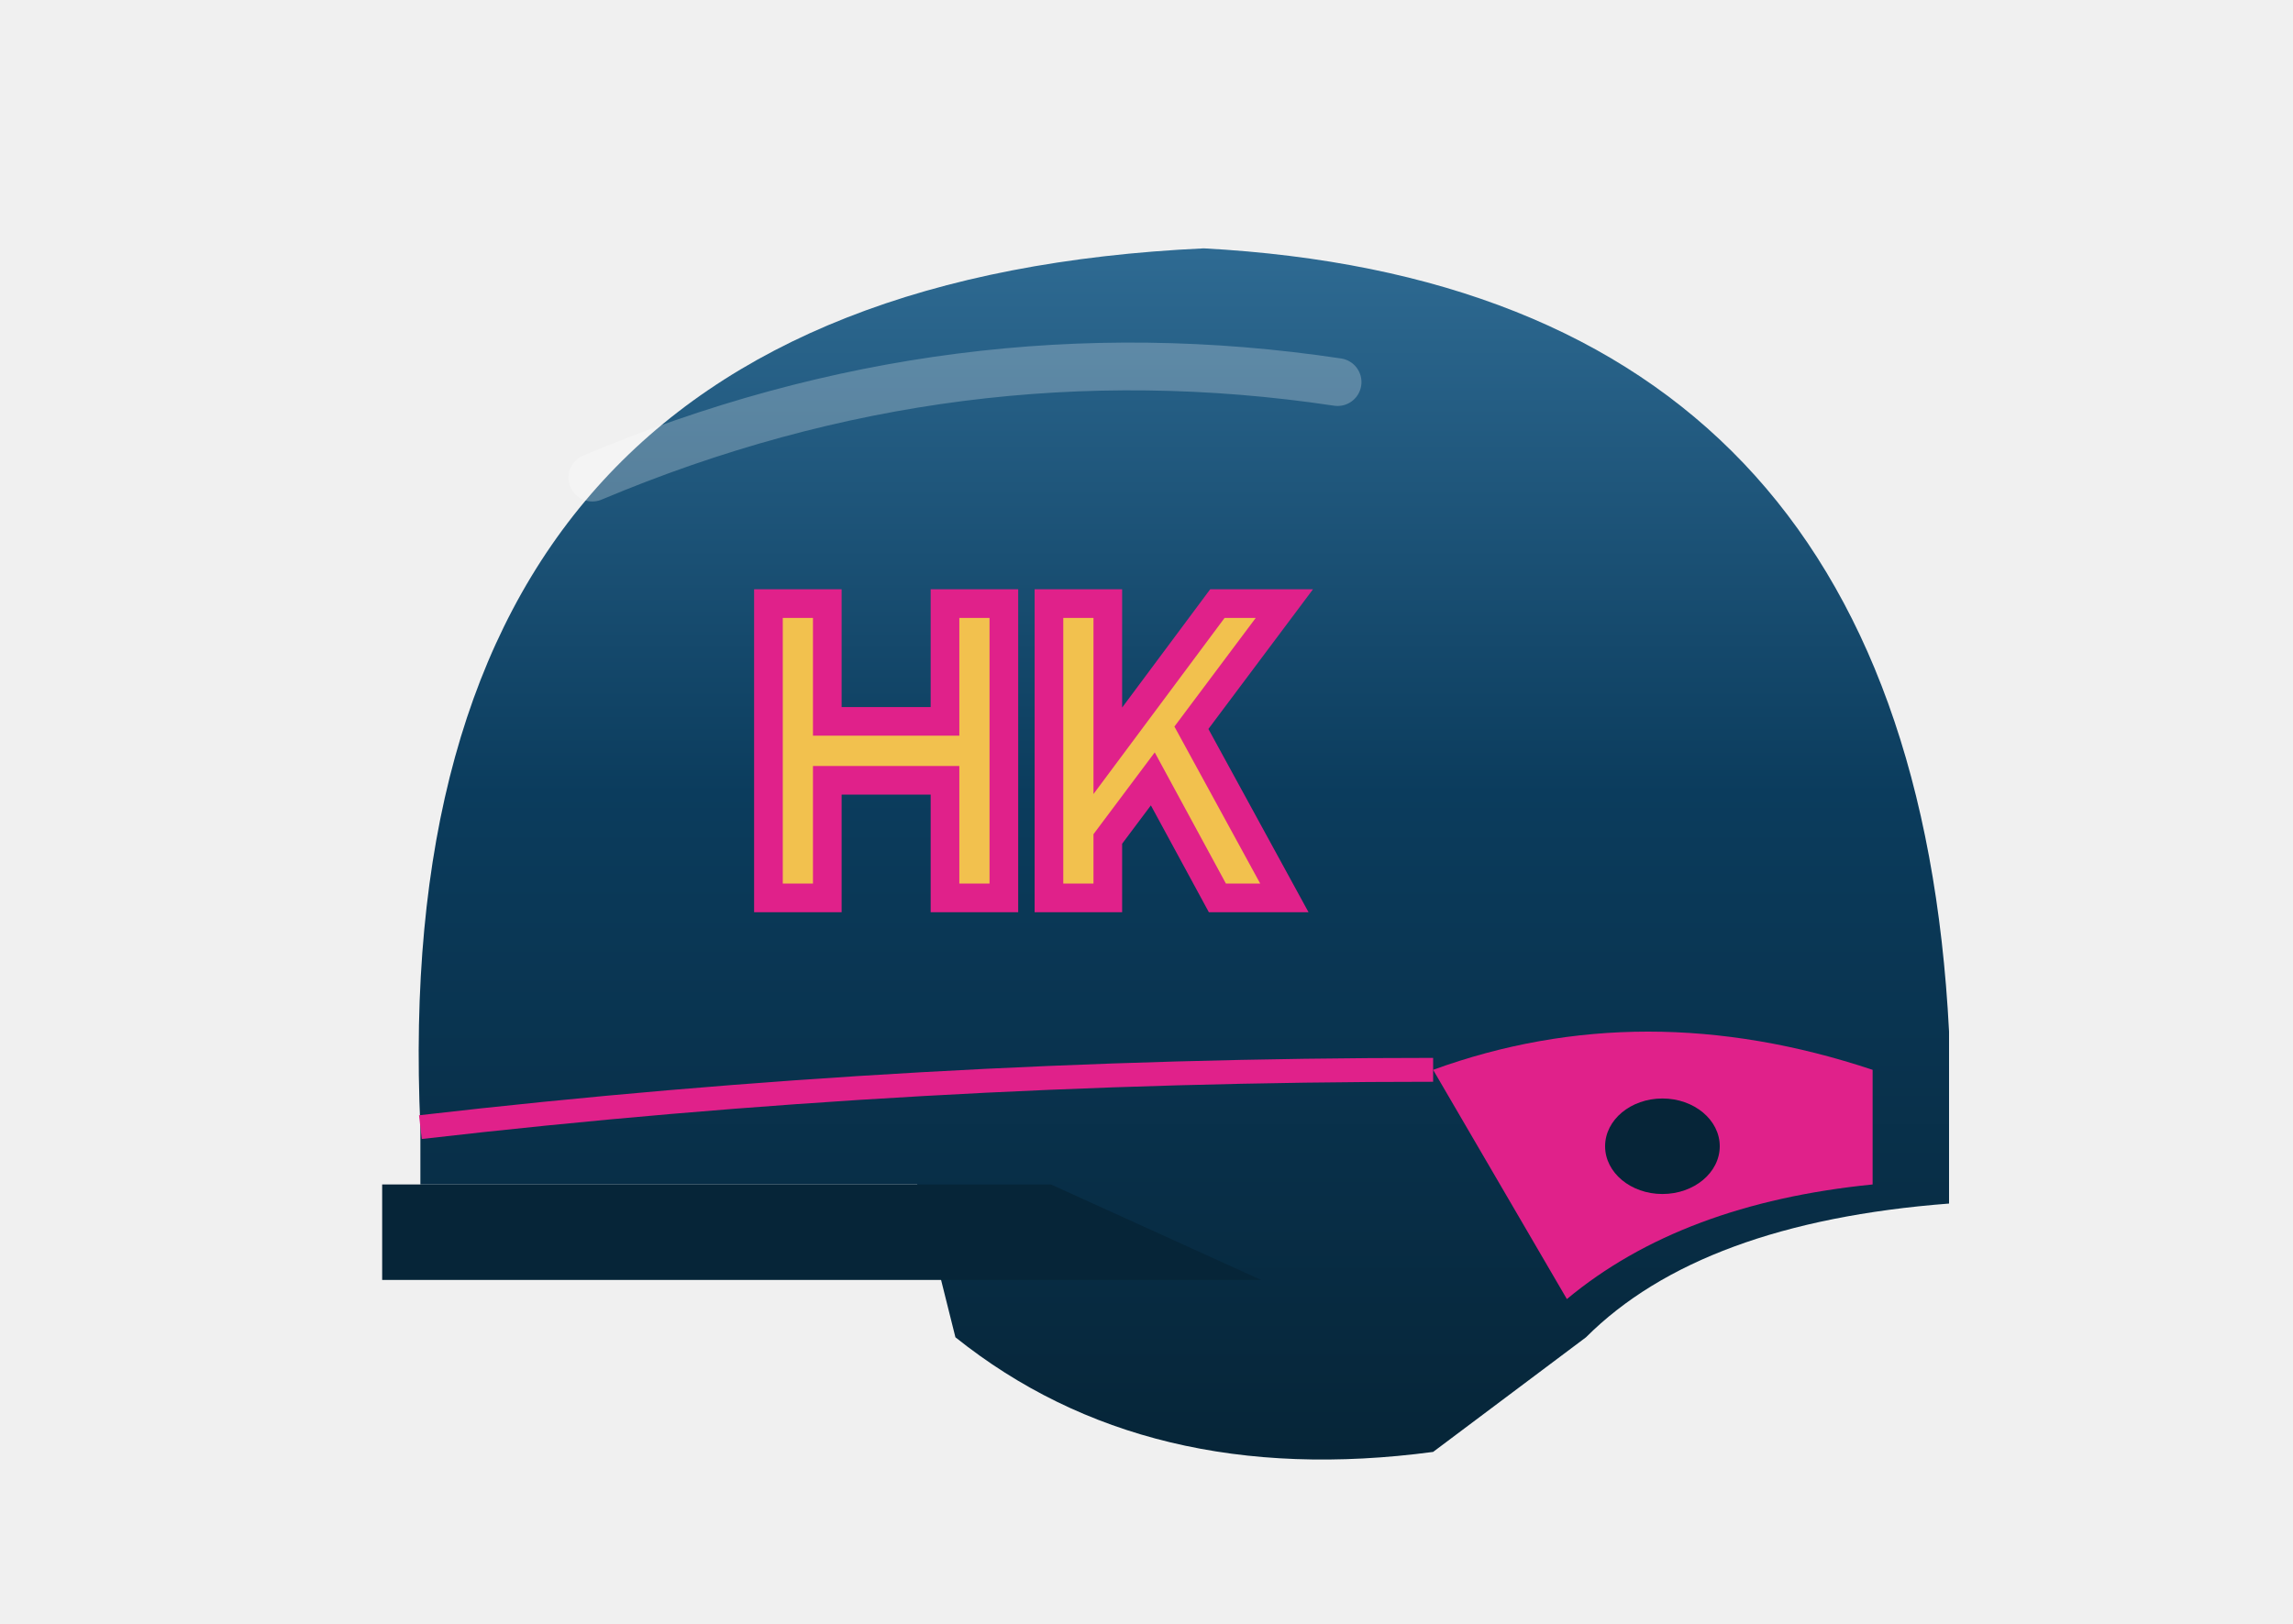
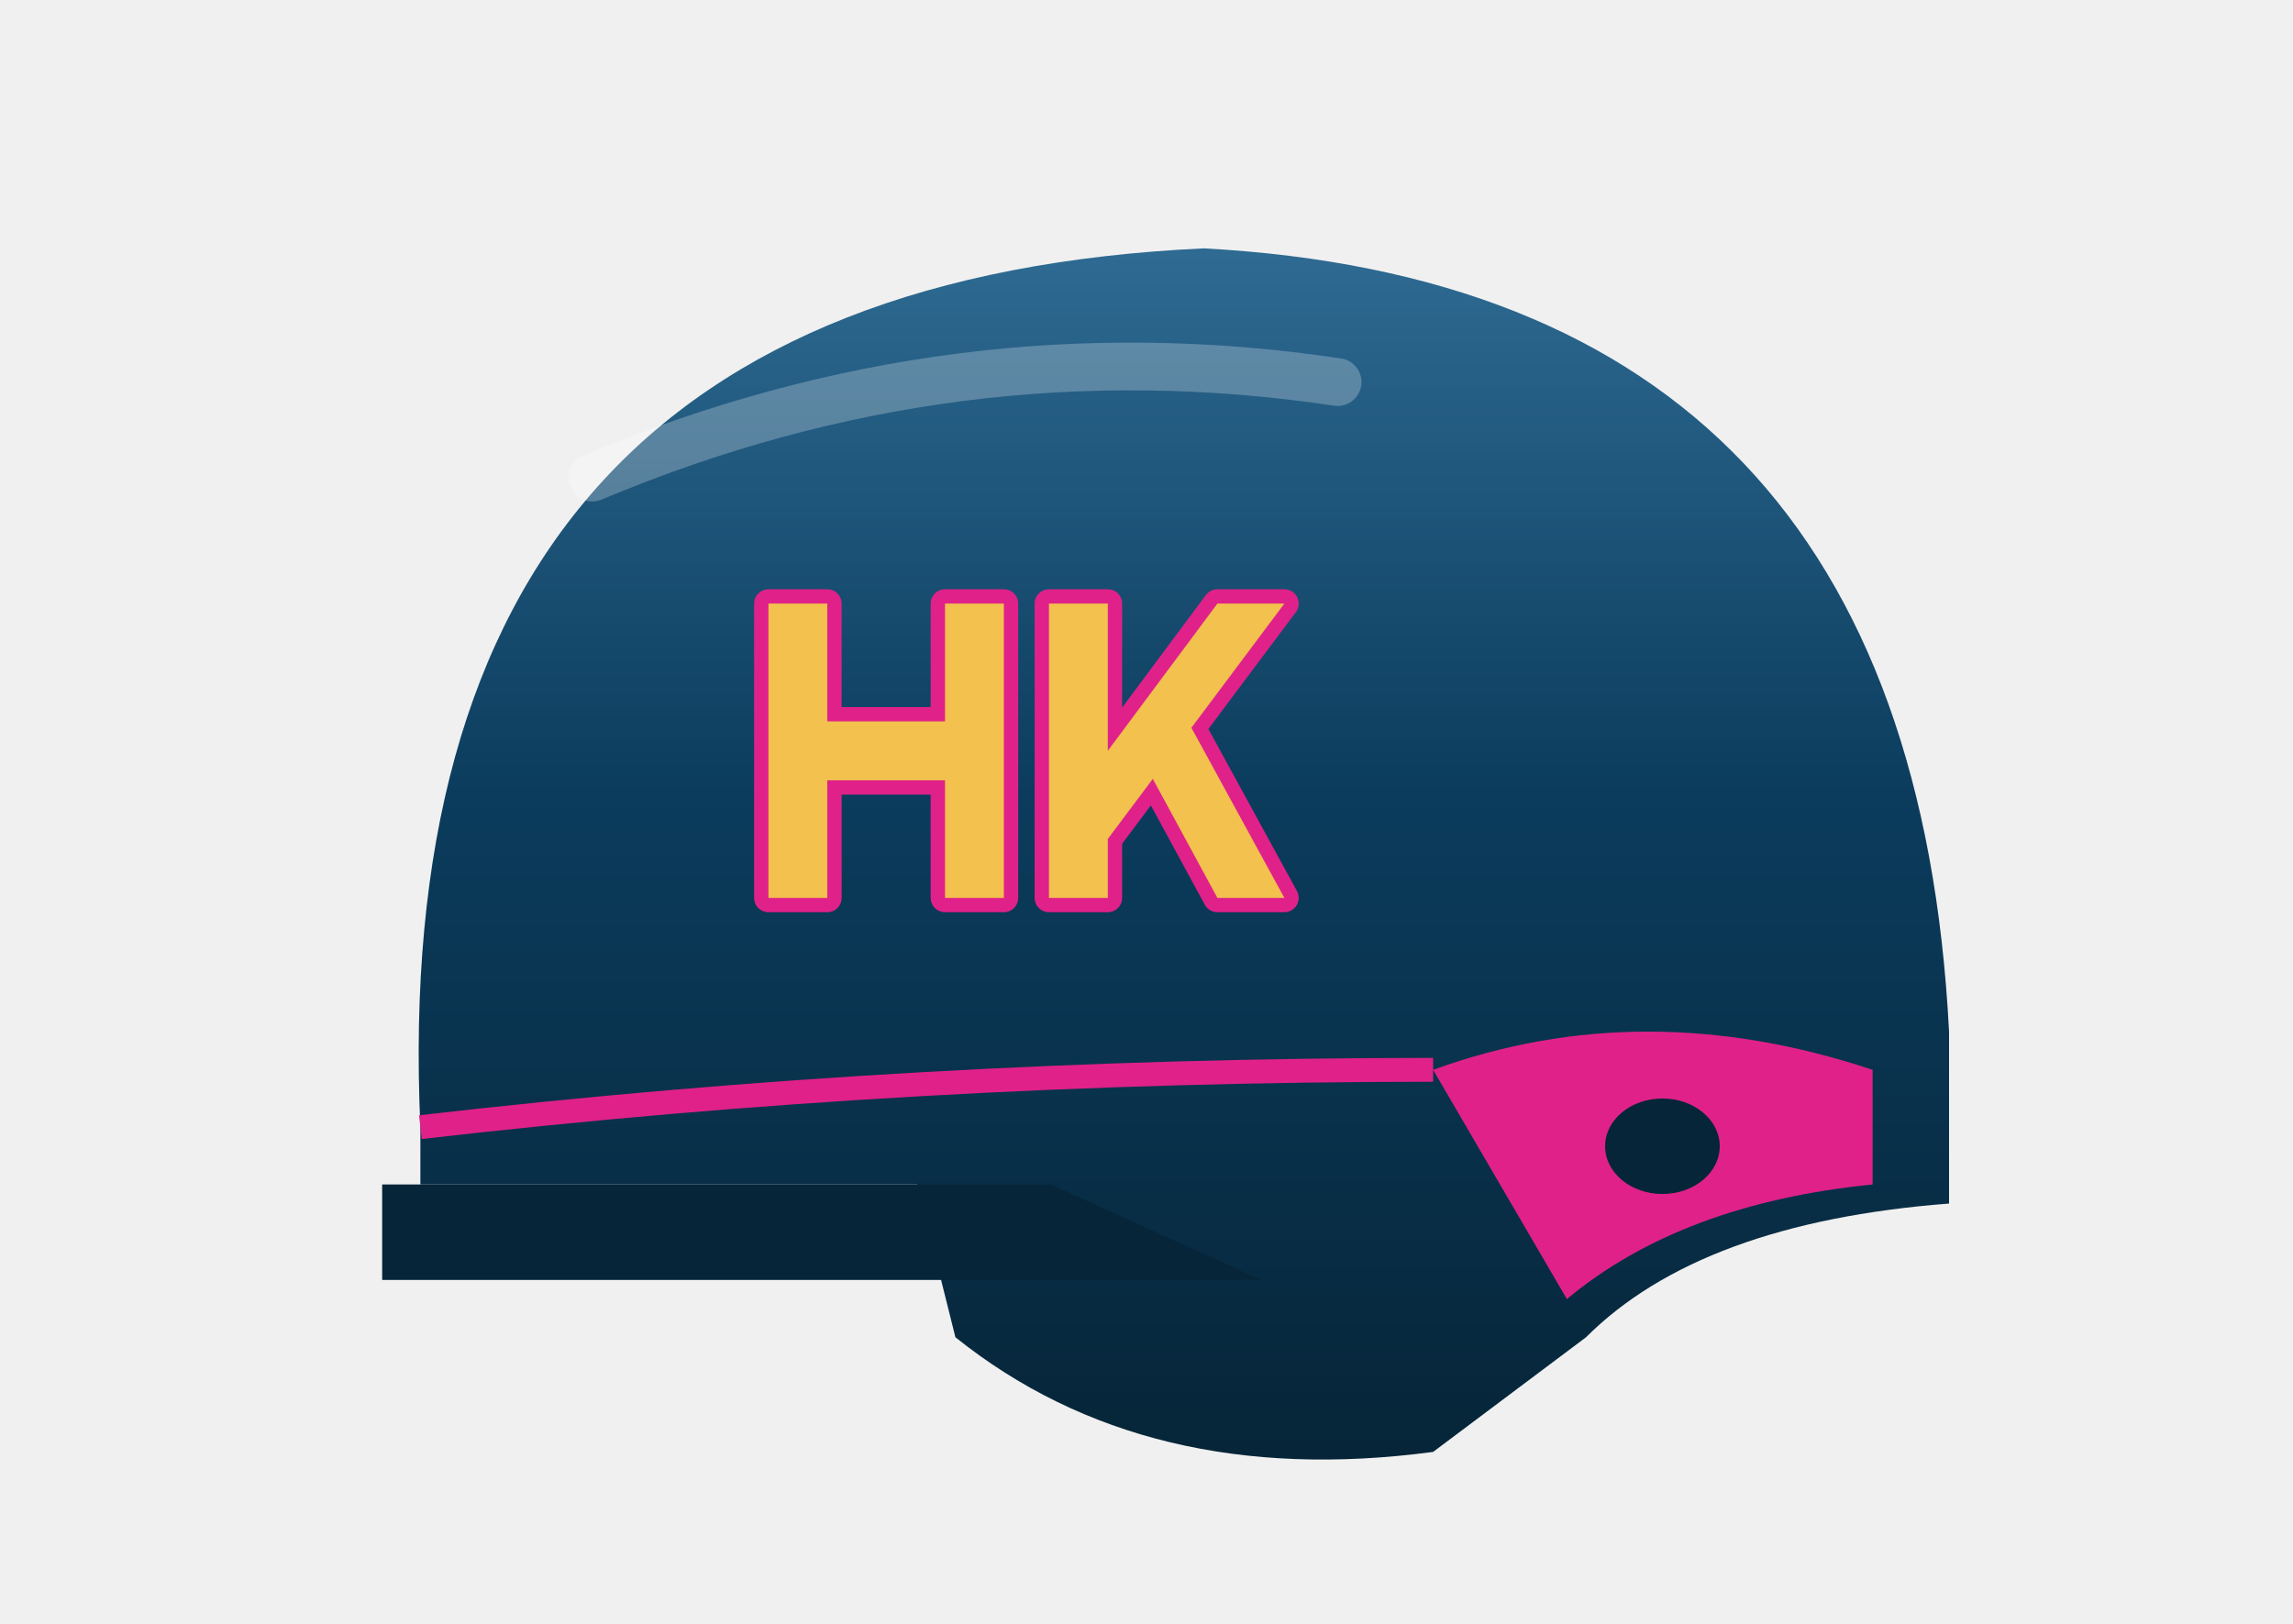
<svg xmlns="http://www.w3.org/2000/svg" viewBox="0 0 240 170" width="240" height="170" role="img" aria-label="Hong Kong helmet">
  <defs>
    <linearGradient id="gloss" x1="0" y1="0" x2="0" y2="1">
      <stop offset="0" stop-color="#2E6A92" />
      <stop offset=".45" stop-color="#0B3C5D" />
      <stop offset="1" stop-color="#062538" />
    </linearGradient>
  </defs>
  <path d="M44 118 Q40 30 126 26 Q200 30 204 108 L204 126 Q178 128 166 140 L150 152 Q120 156 100 140 L96 124 L44 124 Z" fill="url(#gloss)" />
  <path d="M150 112 Q172 104 196 112 L196 124 Q176 126 164 136 Z" fill="#E0218A" />
  <ellipse cx="174" cy="120" rx="6" ry="5" fill="#062538" />
  <path d="M40 124 L110 124 L132 134 L40 134 Z" fill="#062538" />
  <path d="M62 50 Q100 34 140 40" fill="none" stroke="#fff" stroke-width="5" stroke-linecap="round" opacity=".25" />
-   <path d="M86.59 94H80.43V63.19H86.59V75.52H98.91V63.19H105.07V94H98.91V81.69H86.59Z M115.95 94H109.79V63.19H115.95V78.6L127.42 63.19H134.43L124.7 76.19L134.43 94H127.42L120.66 81.54L115.95 87.83Z" fill="#F2C14E" stroke="#E0218A" stroke-width="3" />
+   <path d="M86.59 94H80.43V63.19H86.59V75.52H98.91V63.19H105.07V94H98.91V81.69H86.59Z M115.95 94H109.79V63.19H115.95V78.6L127.42 63.19H134.43L124.7 76.19L134.43 94H127.42L120.66 81.54L115.95 87.83Z" fill="#F2C14E" stroke="#E0218A" stroke-width="3" stroke-linejoin="round" paint-order="stroke" />
  <path d="M44 118 Q96 112 150 112" fill="none" stroke="#E0218A" stroke-width="2.5" />
</svg>
